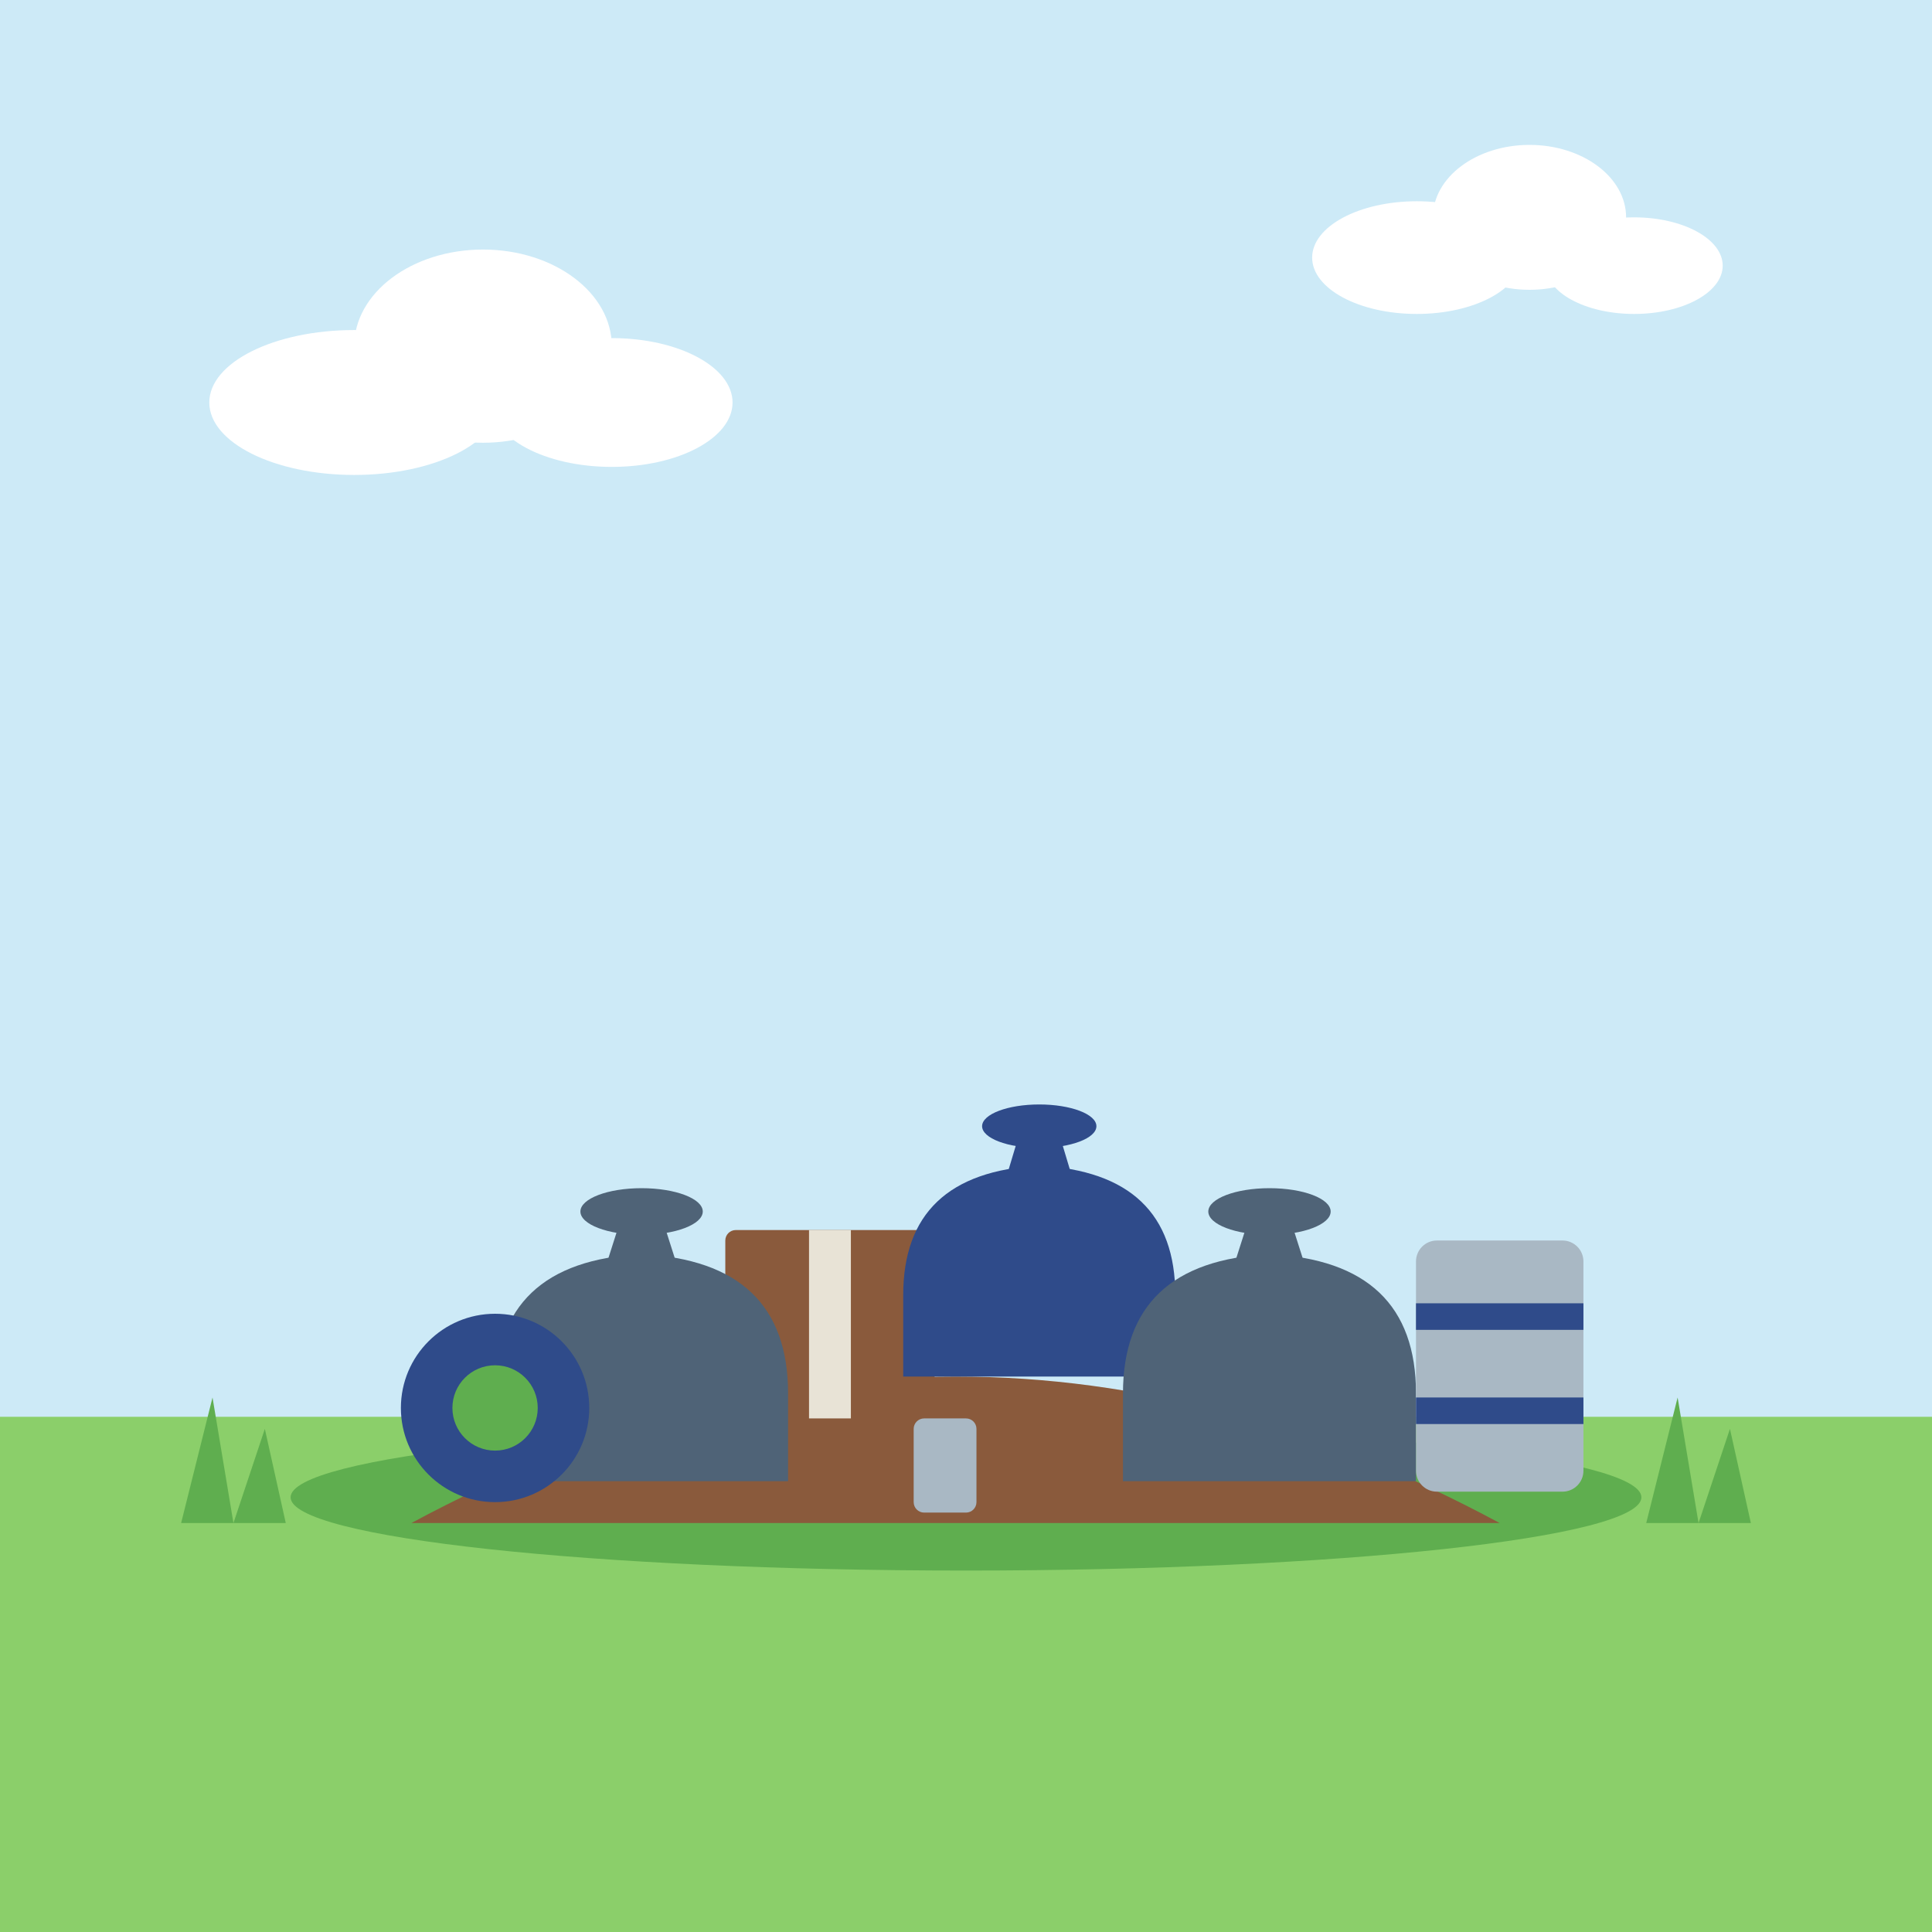
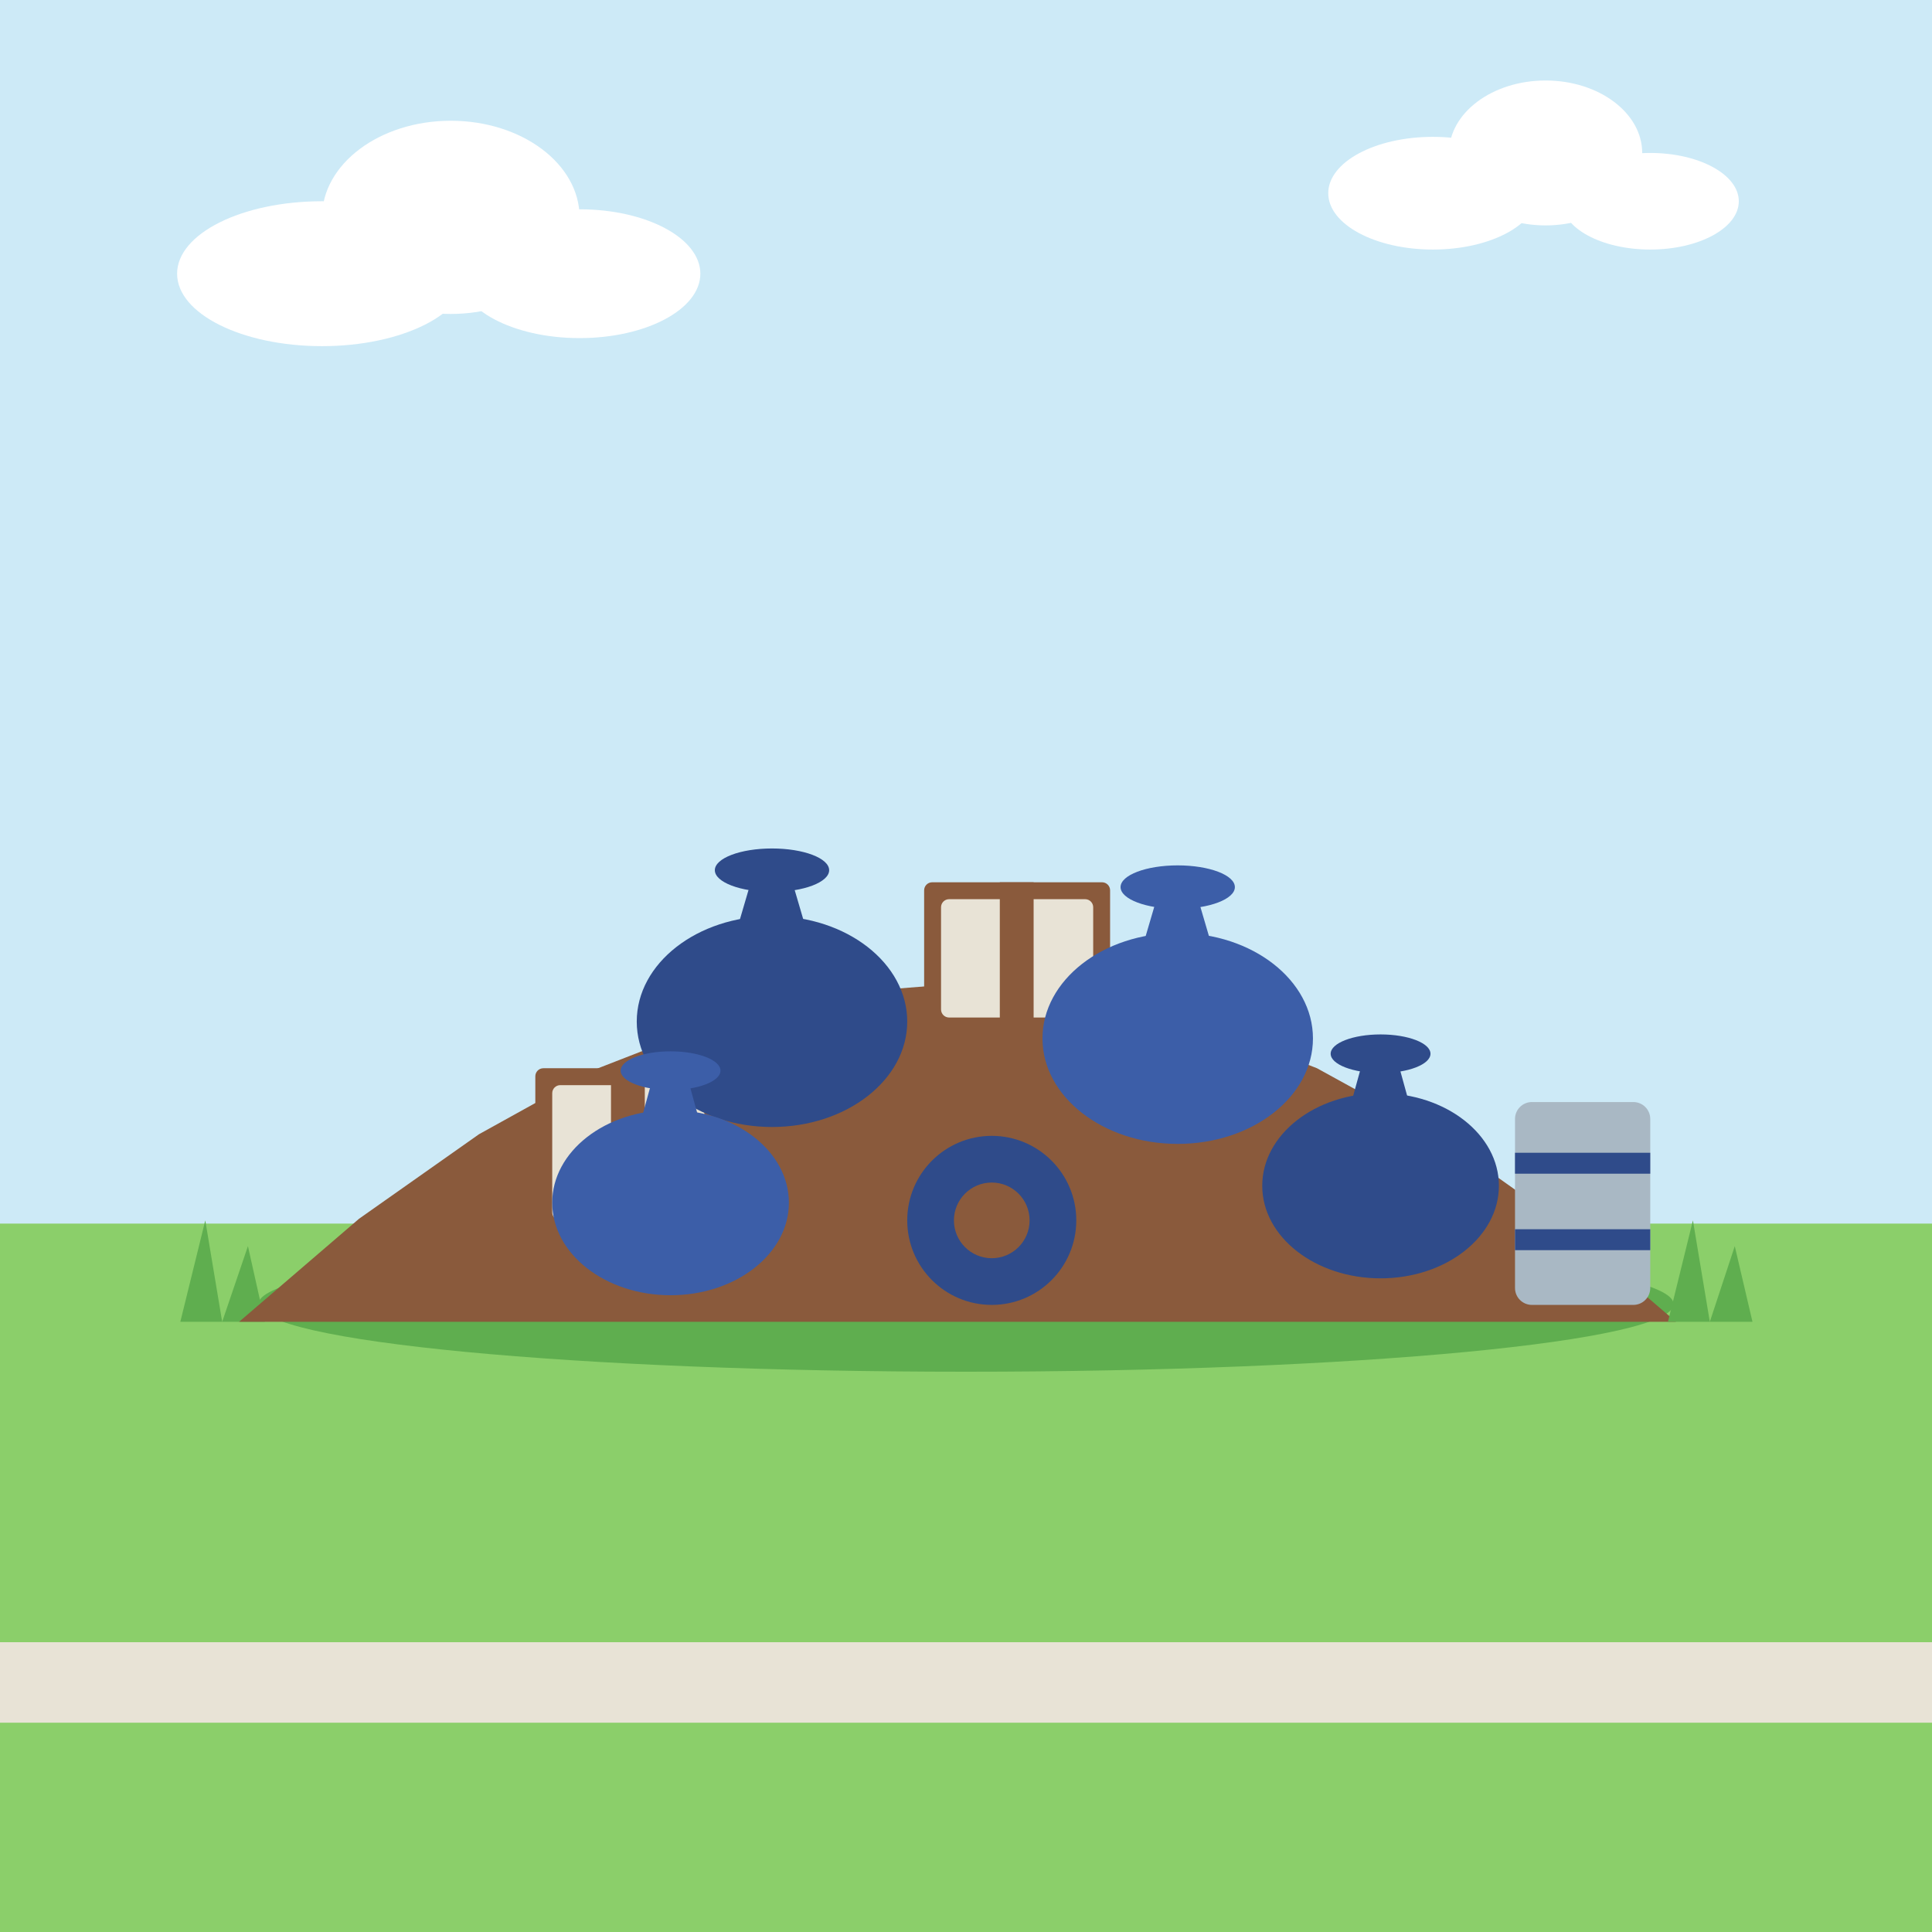
<svg xmlns="http://www.w3.org/2000/svg" viewBox="0 0 240 240">
  <rect x="0" y="0" width="240" height="240" fill="#cdeaf7" />
-   <ellipse cx="44" cy="50" rx="18" ry="9" fill="#ffffff" />
-   <ellipse cx="60" cy="43" rx="16" ry="12" fill="#ffffff" />
-   <ellipse cx="76" cy="50" rx="15" ry="8" fill="#ffffff" />
-   <ellipse cx="176" cy="32" rx="13" ry="7" fill="#ffffff" />
-   <ellipse cx="190" cy="27" rx="12" ry="9" fill="#ffffff" />
-   <ellipse cx="203" cy="33" rx="11" ry="6" fill="#ffffff" />
-   <rect x="0" y="176" width="240" height="64" fill="#8bcf6a" />
-   <ellipse cx="120" cy="186" rx="83.9" ry="9.1" fill="#5fae4f" />
-   <polygon points="22.5,189.2 26.4,173.6 29,189.2 32.9,177.5 35.5,189.2" fill="#5fae4f" />
-   <path d="M51.1,189.2 Q118.7,152.8 186.3,189.2 z" fill="#8a5a3c" />
-   <rect x="90.1" y="152.8" width="26" height="23.4" rx="1.3" fill="#8a5a3c" />
-   <rect x="100.5" y="152.8" width="5.2" height="23.4" fill="#e8e3d6" />
-   <polygon points="74.2,160.6 77.2,151.2 82.2,151.2 85.2,160.6" fill="#4f6377" />
-   <ellipse cx="79.7" cy="150.5" rx="7.6" ry="2.9" fill="#4f6377" />
-   <path d="M61.5,184 L61.5,173.1 Q61.5,156.7 79.7,155.8 Q97.9,156.7 97.9,173.1 L97.9,184 z" fill="#4f6377" />
-   <polygon points="124,149.6 126.7,140.6 131.5,140.6 134.2,149.6" fill="#2f4b8a" />
-   <ellipse cx="129.1" cy="139.9" rx="7.1" ry="2.7" fill="#2f4b8a" />
-   <path d="M112.2,171 L112.2,160.9 Q112.2,145.7 129.1,144.8 Q146,145.7 146,160.9 L146,171 z" fill="#2f4b8a" />
-   <polygon points="152.2,160.6 155.2,151.2 160.2,151.2 163.2,160.6" fill="#4f6377" />
-   <ellipse cx="157.7" cy="150.5" rx="7.6" ry="2.9" fill="#4f6377" />
-   <path d="M139.5,184 L139.5,173.1 Q139.5,156.7 157.7,155.8 Q175.9,156.7 175.9,173.1 L175.9,184 z" fill="#4f6377" />
-   <circle cx="61.5" cy="174.9" r="11.7" fill="#2f4b8a" />
-   <circle cx="61.5" cy="174.9" r="5.3" fill="#5fae4f" />
-   <rect x="175.9" y="154.1" width="20.8" height="31.2" rx="2.6" fill="#a9b8c4" />
-   <rect x="175.9" y="161.9" width="20.8" height="3.3" fill="#2f4b8a" />
-   <rect x="175.9" y="173.6" width="20.8" height="3.3" fill="#2f4b8a" />
-   <rect x="113.5" y="176.2" width="7.8" height="11.7" rx="1.3" fill="#a9b8c4" />
-   <polygon points="204.5,189.2 208.4,173.6 211,189.2 214.9,177.5 217.5,189.2" fill="#5fae4f" />
+   <ellipse cx="40" cy="34" rx="18" ry="9" fill="#ffffff" />
+   <ellipse cx="56" cy="27" rx="16" ry="12" fill="#ffffff" />
+   <ellipse cx="72" cy="34" rx="15" ry="8" fill="#ffffff" />
+   <ellipse cx="178" cy="24" rx="13" ry="7" fill="#ffffff" />
+   <ellipse cx="192" cy="19" rx="12" ry="9" fill="#ffffff" />
+   <ellipse cx="205" cy="25" rx="11" ry="6" fill="#ffffff" />
+   <rect x="0" y="152" width="240" height="88" fill="#8bcf6a" />
+   <rect x="0" y="204" width="240" height="10" fill="#e8e3d6" />
+   <ellipse cx="120" cy="162" rx="87.9" ry="8.4" fill="#5fae4f" />
+   <polygon points="22.4,164.2 25.5,151.6 27.6,164.2 30.8,154.8 32.9,164.2" fill="#5fae4f" />
+   <polygon points="29.7,164.2 44.6,151.4 59.5,140.9 74.3,132.7 89.2,126.9 104.1,123.4 119,122.2 133.8,123.4 148.7,126.9 163.6,132.7 178.5,140.9 193.3,151.4 208.2,164.2" fill="#8a5a3c" />
+   <rect x="66.5" y="132.7" width="23.1" height="21" rx="1" fill="#8a5a3c" />
+   <rect x="68.6" y="134.8" width="18.9" height="16.8" rx="1" fill="#e8e3d6" />
+   <rect x="75.9" y="132.7" width="4.2" height="21" fill="#8a5a3c" />
+   <ellipse cx="95.9" cy="126.9" rx="16.8" ry="13.1" fill="#2f4b8a" />
+   <polygon points="90.8,118 93.5,108.8 98.2,108.8 100.9,118" fill="#2f4b8a" />
+   <ellipse cx="95.9" cy="108.1" rx="7.1" ry="2.7" fill="#2f4b8a" />
+   <rect x="114.8" y="109.6" width="23.1" height="18.9" rx="1" fill="#8a5a3c" />
+   <rect x="116.9" y="111.7" width="18.9" height="14.7" rx="1" fill="#e8e3d6" />
+   <rect x="124.2" y="109.6" width="4.2" height="18.9" fill="#8a5a3c" />
+   <ellipse cx="146.3" cy="129" rx="16.8" ry="13.1" fill="#3c5ea8" />
+   <polygon points="141.2,120.1 143.9,110.9 148.6,110.9 151.3,120.1" fill="#3c5ea8" />
+   <ellipse cx="146.3" cy="110.2" rx="7.1" ry="2.7" fill="#3c5ea8" />
+   <ellipse cx="171.5" cy="147.3" rx="14.7" ry="11.5" fill="#2f4b8a" />
+   <polygon points="167,140.1 169.4,131.4 173.5,131.4 175.9,140.1" fill="#2f4b8a" />
+   <ellipse cx="171.5" cy="130.9" rx="6.2" ry="2.4" fill="#2f4b8a" />
+   <ellipse cx="83.3" cy="149.4" rx="14.7" ry="11.5" fill="#3c5ea8" />
+   <polygon points="78.8,142.2 81.2,133.5 85.3,133.5 87.7,142.2" fill="#3c5ea8" />
+   <ellipse cx="83.3" cy="133" rx="6.2" ry="2.4" fill="#3c5ea8" />
+   <circle cx="123.2" cy="151.6" r="10.5" fill="#2f4b8a" />
+   <circle cx="123.2" cy="151.6" r="4.7" fill="#8a5a3c" />
+   <rect x="188.2" y="136.9" width="16.8" height="25.2" rx="2.1" fill="#a9b8c4" />
+   <rect x="188.2" y="143.2" width="16.8" height="2.6" fill="#2f4b8a" />
+   <rect x="188.2" y="152.7" width="16.8" height="2.6" fill="#2f4b8a" />
+   <polygon points="207.2,164.2 210.3,151.6 212.4,164.2 215.5,154.8 217.7,164.2" fill="#5fae4f" />
</svg>
